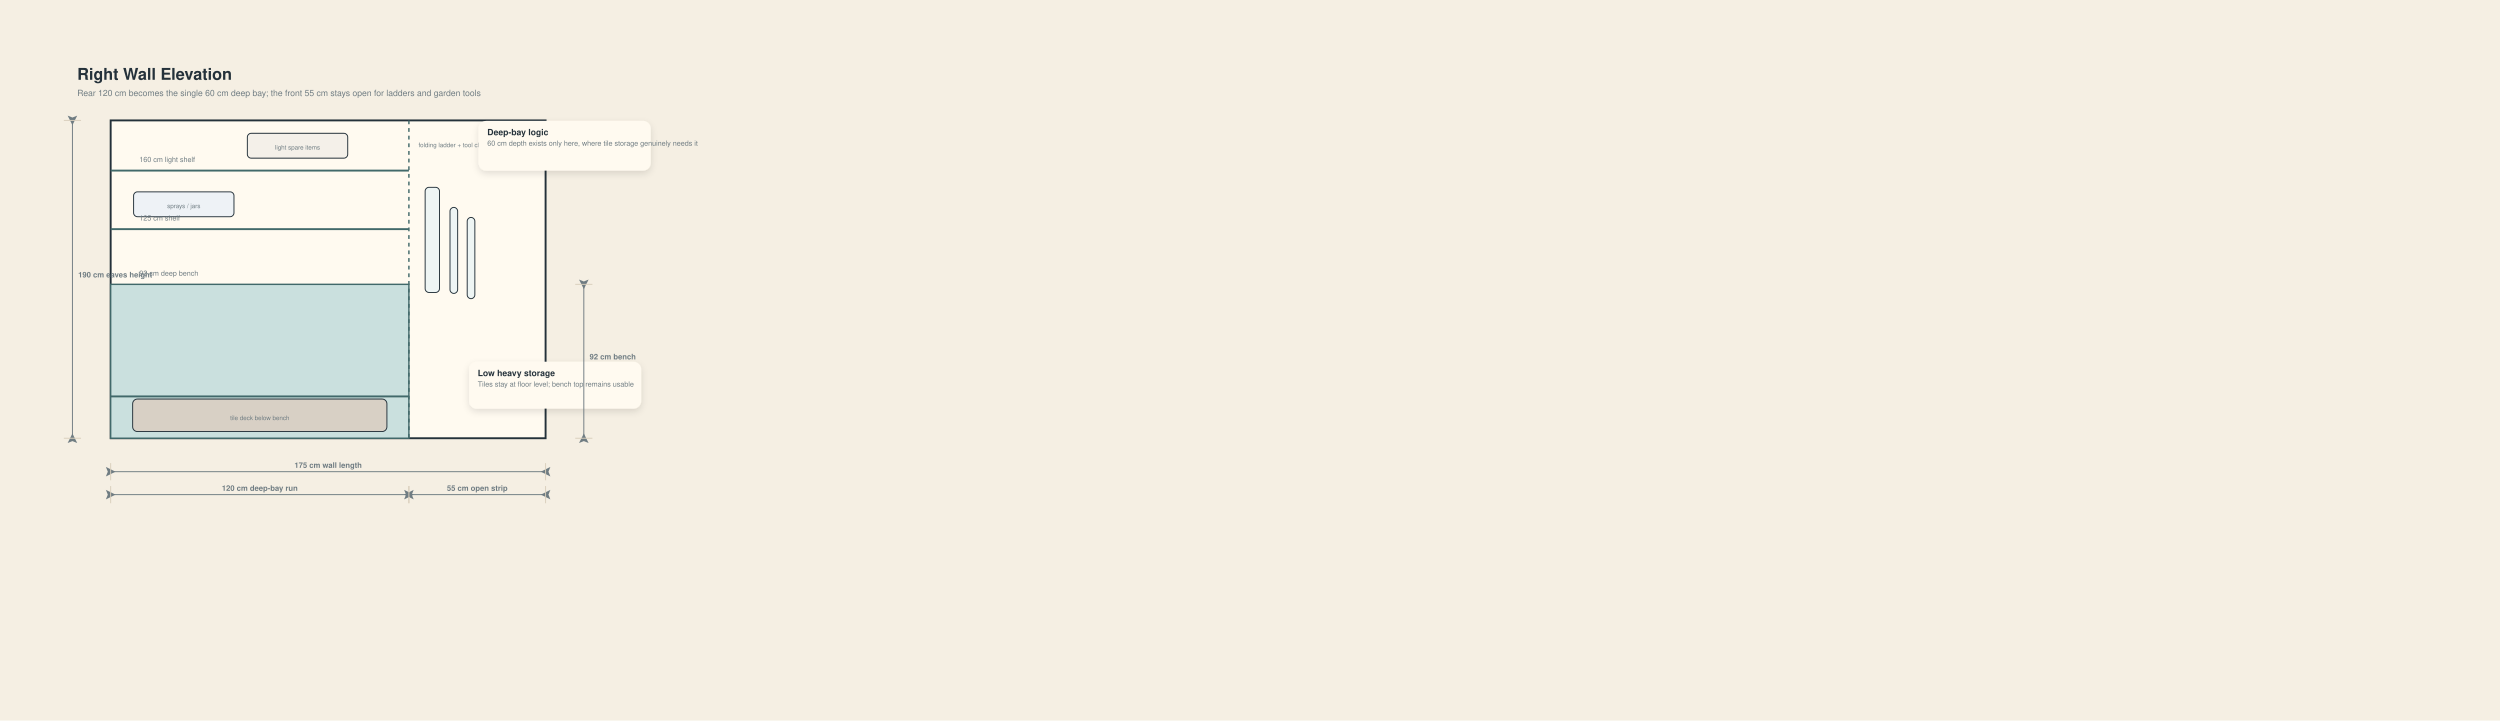
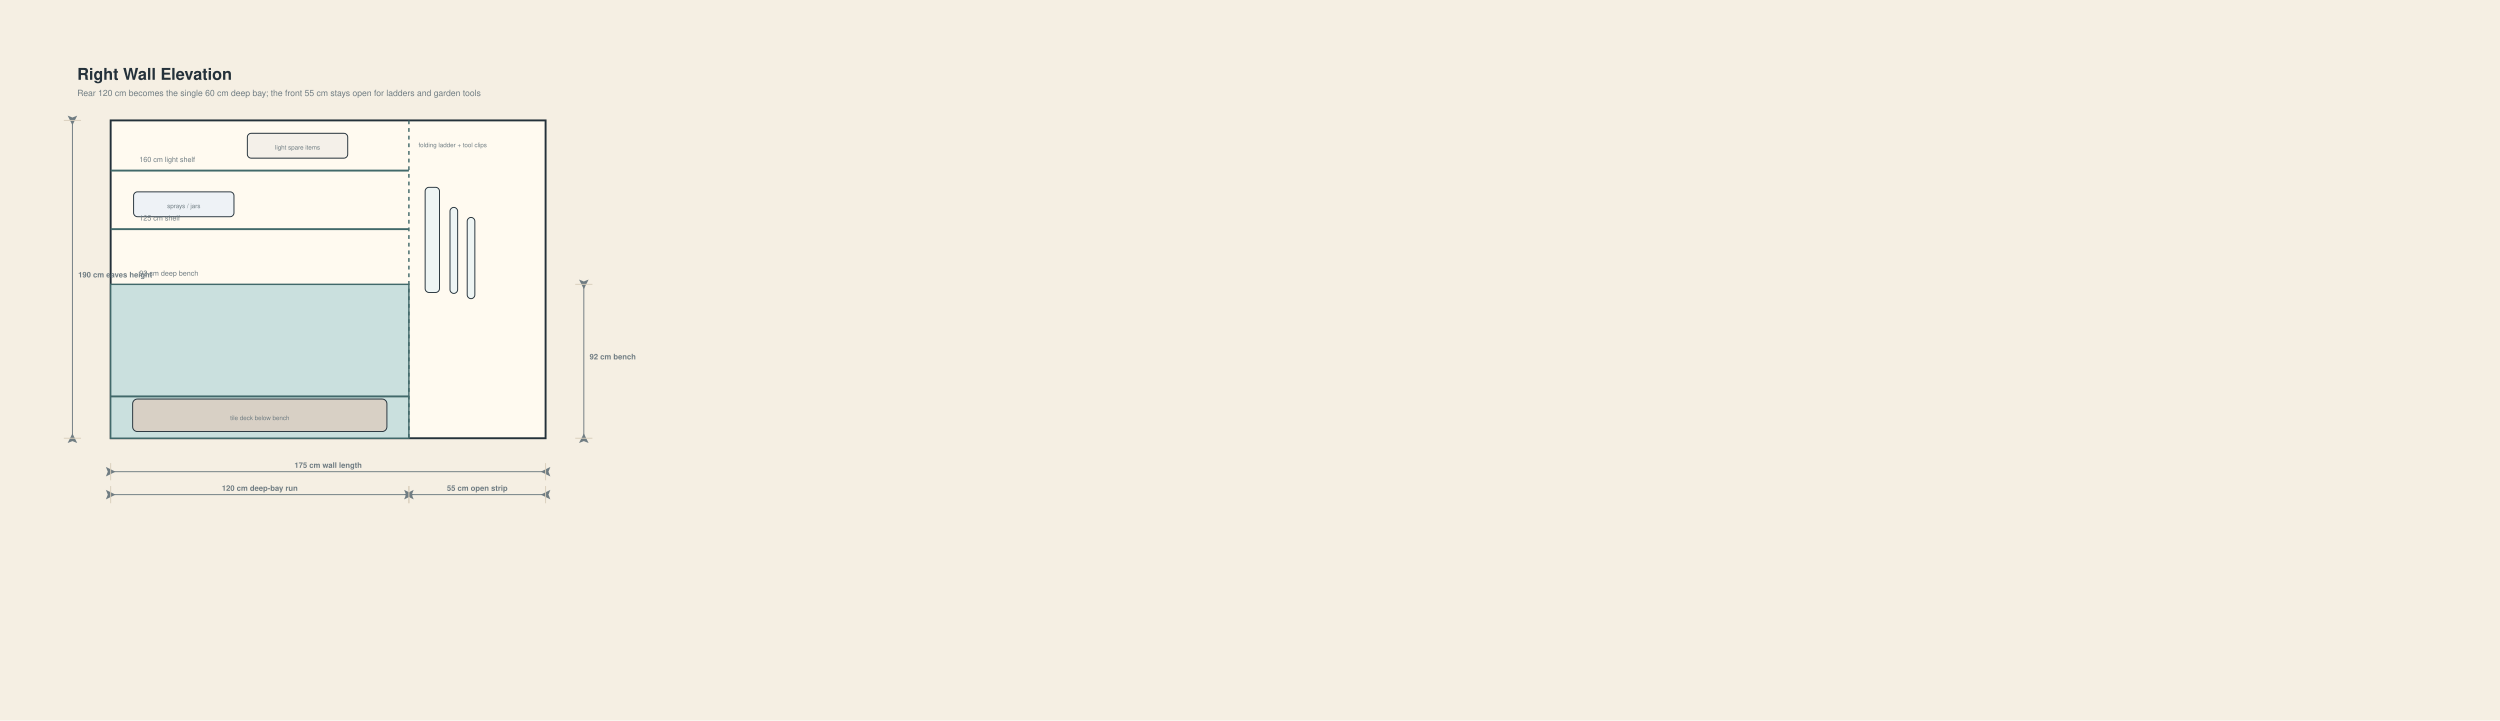
<svg xmlns="http://www.w3.org/2000/svg" width="3400" height="980" viewBox="0 0 3400 980">
  <defs>
    <marker id="arrow" markerWidth="10" markerHeight="10" refX="5" refY="5" orient="auto-start-reverse">
      <path d="M 0 5 L 10 0 L 8 5 L 10 10 z" fill="#6f7c82" />
    </marker>
    <filter id="shadow" x="-20%" y="-20%" width="140%" height="140%">
      <feDropShadow dx="0" dy="6" stdDeviation="8" flood-color="#000000" flood-opacity="0.12" />
    </filter>
  </defs>
  <style>
    text { font-family: Helvetica, Arial, sans-serif; fill: #24313a; }
    .title { font-size: 34px; font-weight: 700; }
    .subtitle { font-size: 18px; fill: #6f7c82; }
    .label { font-size: 18px; font-weight: 700; }
    .small { font-size: 15px; fill: #6f7c82; }
    .tiny { font-size: 13px; fill: #6f7c82; }
    .dim { font-size: 16px; font-weight: 700; fill: #6f7c82; }
  </style>
  <rect x="0" y="0" width="3400" height="980" fill="#f5efe3" />
  <g transform="translate(40 50) scale(0.65)">
    <rect x="0" y="0" width="3400" height="980" rx="0" fill="#f5efe3" stroke="none" stroke-width="0" />
    <text x="100" y="90" class="title" text-anchor="start">Right Wall Elevation</text>
    <text x="100" y="124" class="subtitle" text-anchor="start">Rear 120 cm becomes the single 60 cm deep bay; the front 55 cm stays open for ladders and garden tools</text>
    <rect x="170" y="175" width="910" height="665" rx="0" fill="#fffaf0" stroke="#24313a" stroke-width="4" />
    <rect x="170" y="518" width="624" height="322" rx="0" fill="#cae0de" stroke="#41696a" stroke-width="3" />
    <line x1="170" y1="752.5" x2="794" y2="752.5" stroke="#41696a" stroke-width="4" />
    <line x1="170" y1="402.5" x2="794" y2="402.5" stroke="#41696a" stroke-width="4" />
    <line x1="170" y1="280" x2="794" y2="280" stroke="#41696a" stroke-width="4" />
    <line x1="794" y1="175" x2="794" y2="840" stroke="#41696a" stroke-width="3" stroke-dasharray="8 8" />
    <rect x="216" y="758" width="532" height="68" rx="10" fill="#d8d0c5" stroke="#24313a" stroke-width="2" />
    <text x="482" y="802" class="tiny" text-anchor="middle">tile deck below bench</text>
    <rect x="218" y="324.5" width="210" height="52" rx="8" fill="#eef2f6" stroke="#24313a" stroke-width="2" />
    <text x="323" y="358.5" class="tiny" text-anchor="middle">sprays / jars</text>
    <rect x="456" y="202" width="210" height="52" rx="8" fill="#f4f0e9" stroke="#24313a" stroke-width="2" />
    <text x="561" y="236" class="tiny" text-anchor="middle">light spare items</text>
    <rect x="828" y="315" width="30" height="220" rx="8" fill="#eef5f4" stroke="#24313a" stroke-width="2" />
    <rect x="880" y="357" width="16" height="180" rx="8" fill="#eef5f4" stroke="#24313a" stroke-width="2" />
    <rect x="916" y="378" width="16" height="170" rx="8" fill="#eef5f4" stroke="#24313a" stroke-width="2" />
    <text x="814" y="231" class="tiny" text-anchor="start">folding ladder + tool clips</text>
-     <rect x="940" y="176" width="360" height="104" rx="16" fill="#fffaf0" stroke="none" stroke-width="0" filter="url(#shadow)" />
-     <text x="958" y="206" class="label" text-anchor="start">Deep-bay logic</text>
-     <text x="958" y="228" class="small" text-anchor="start">60 cm depth exists only here, where tile storage genuinely needs it</text>
-     <rect x="920" y="680" width="360" height="98" rx="16" fill="#fffaf0" stroke="none" stroke-width="0" filter="url(#shadow)" />
-     <text x="938" y="710" class="label" text-anchor="start">Low heavy storage</text>
-     <text x="938" y="732" class="small" text-anchor="start">Tiles stay at floor level; bench top remains usable</text>
    <text x="230" y="500" class="small" text-anchor="start">92 cm deep bench</text>
    <text x="230" y="384.5" class="small" text-anchor="start">125 cm shelf</text>
    <text x="230" y="262" class="small" text-anchor="start">160 cm light shelf</text>
    <line x1="170" y1="910" x2="1080" y2="910" stroke="#6f7c82" stroke-width="2" marker-start="url(#arrow)" marker-end="url(#arrow)" />
    <line x1="170" y1="892" x2="170" y2="928" stroke="#d9cfbc" stroke-width="2" />
    <line x1="1080" y1="892" x2="1080" y2="928" stroke="#d9cfbc" stroke-width="2" />
    <text x="625" y="902" class="dim" text-anchor="middle">175 cm wall length</text>
    <line x1="170" y1="958" x2="794" y2="958" stroke="#6f7c82" stroke-width="2" marker-start="url(#arrow)" marker-end="url(#arrow)" />
    <line x1="170" y1="940" x2="170" y2="976" stroke="#d9cfbc" stroke-width="2" />
    <line x1="794" y1="940" x2="794" y2="976" stroke="#d9cfbc" stroke-width="2" />
    <text x="482" y="950" class="dim" text-anchor="middle">120 cm deep-bay run</text>
    <line x1="794" y1="958" x2="1080" y2="958" stroke="#6f7c82" stroke-width="2" marker-start="url(#arrow)" marker-end="url(#arrow)" />
    <line x1="794" y1="940" x2="794" y2="976" stroke="#d9cfbc" stroke-width="2" />
    <line x1="1080" y1="940" x2="1080" y2="976" stroke="#d9cfbc" stroke-width="2" />
    <text x="937" y="950" class="dim" text-anchor="middle">55 cm open strip</text>
    <line x1="90" y1="175" x2="90" y2="840" stroke="#6f7c82" stroke-width="2" marker-start="url(#arrow)" marker-end="url(#arrow)" />
    <line x1="72" y1="175" x2="108" y2="175" stroke="#d9cfbc" stroke-width="2" />
    <line x1="72" y1="840" x2="108" y2="840" stroke="#d9cfbc" stroke-width="2" />
    <text x="102" y="503.5" class="dim" text-anchor="start">190 cm eaves height</text>
    <line x1="1160" y1="518" x2="1160" y2="840" stroke="#6f7c82" stroke-width="2" marker-start="url(#arrow)" marker-end="url(#arrow)" />
    <line x1="1142" y1="518" x2="1178" y2="518" stroke="#d9cfbc" stroke-width="2" />
    <line x1="1142" y1="840" x2="1178" y2="840" stroke="#d9cfbc" stroke-width="2" />
    <text x="1172" y="675" class="dim" text-anchor="start">92 cm bench</text>
  </g>
</svg>
